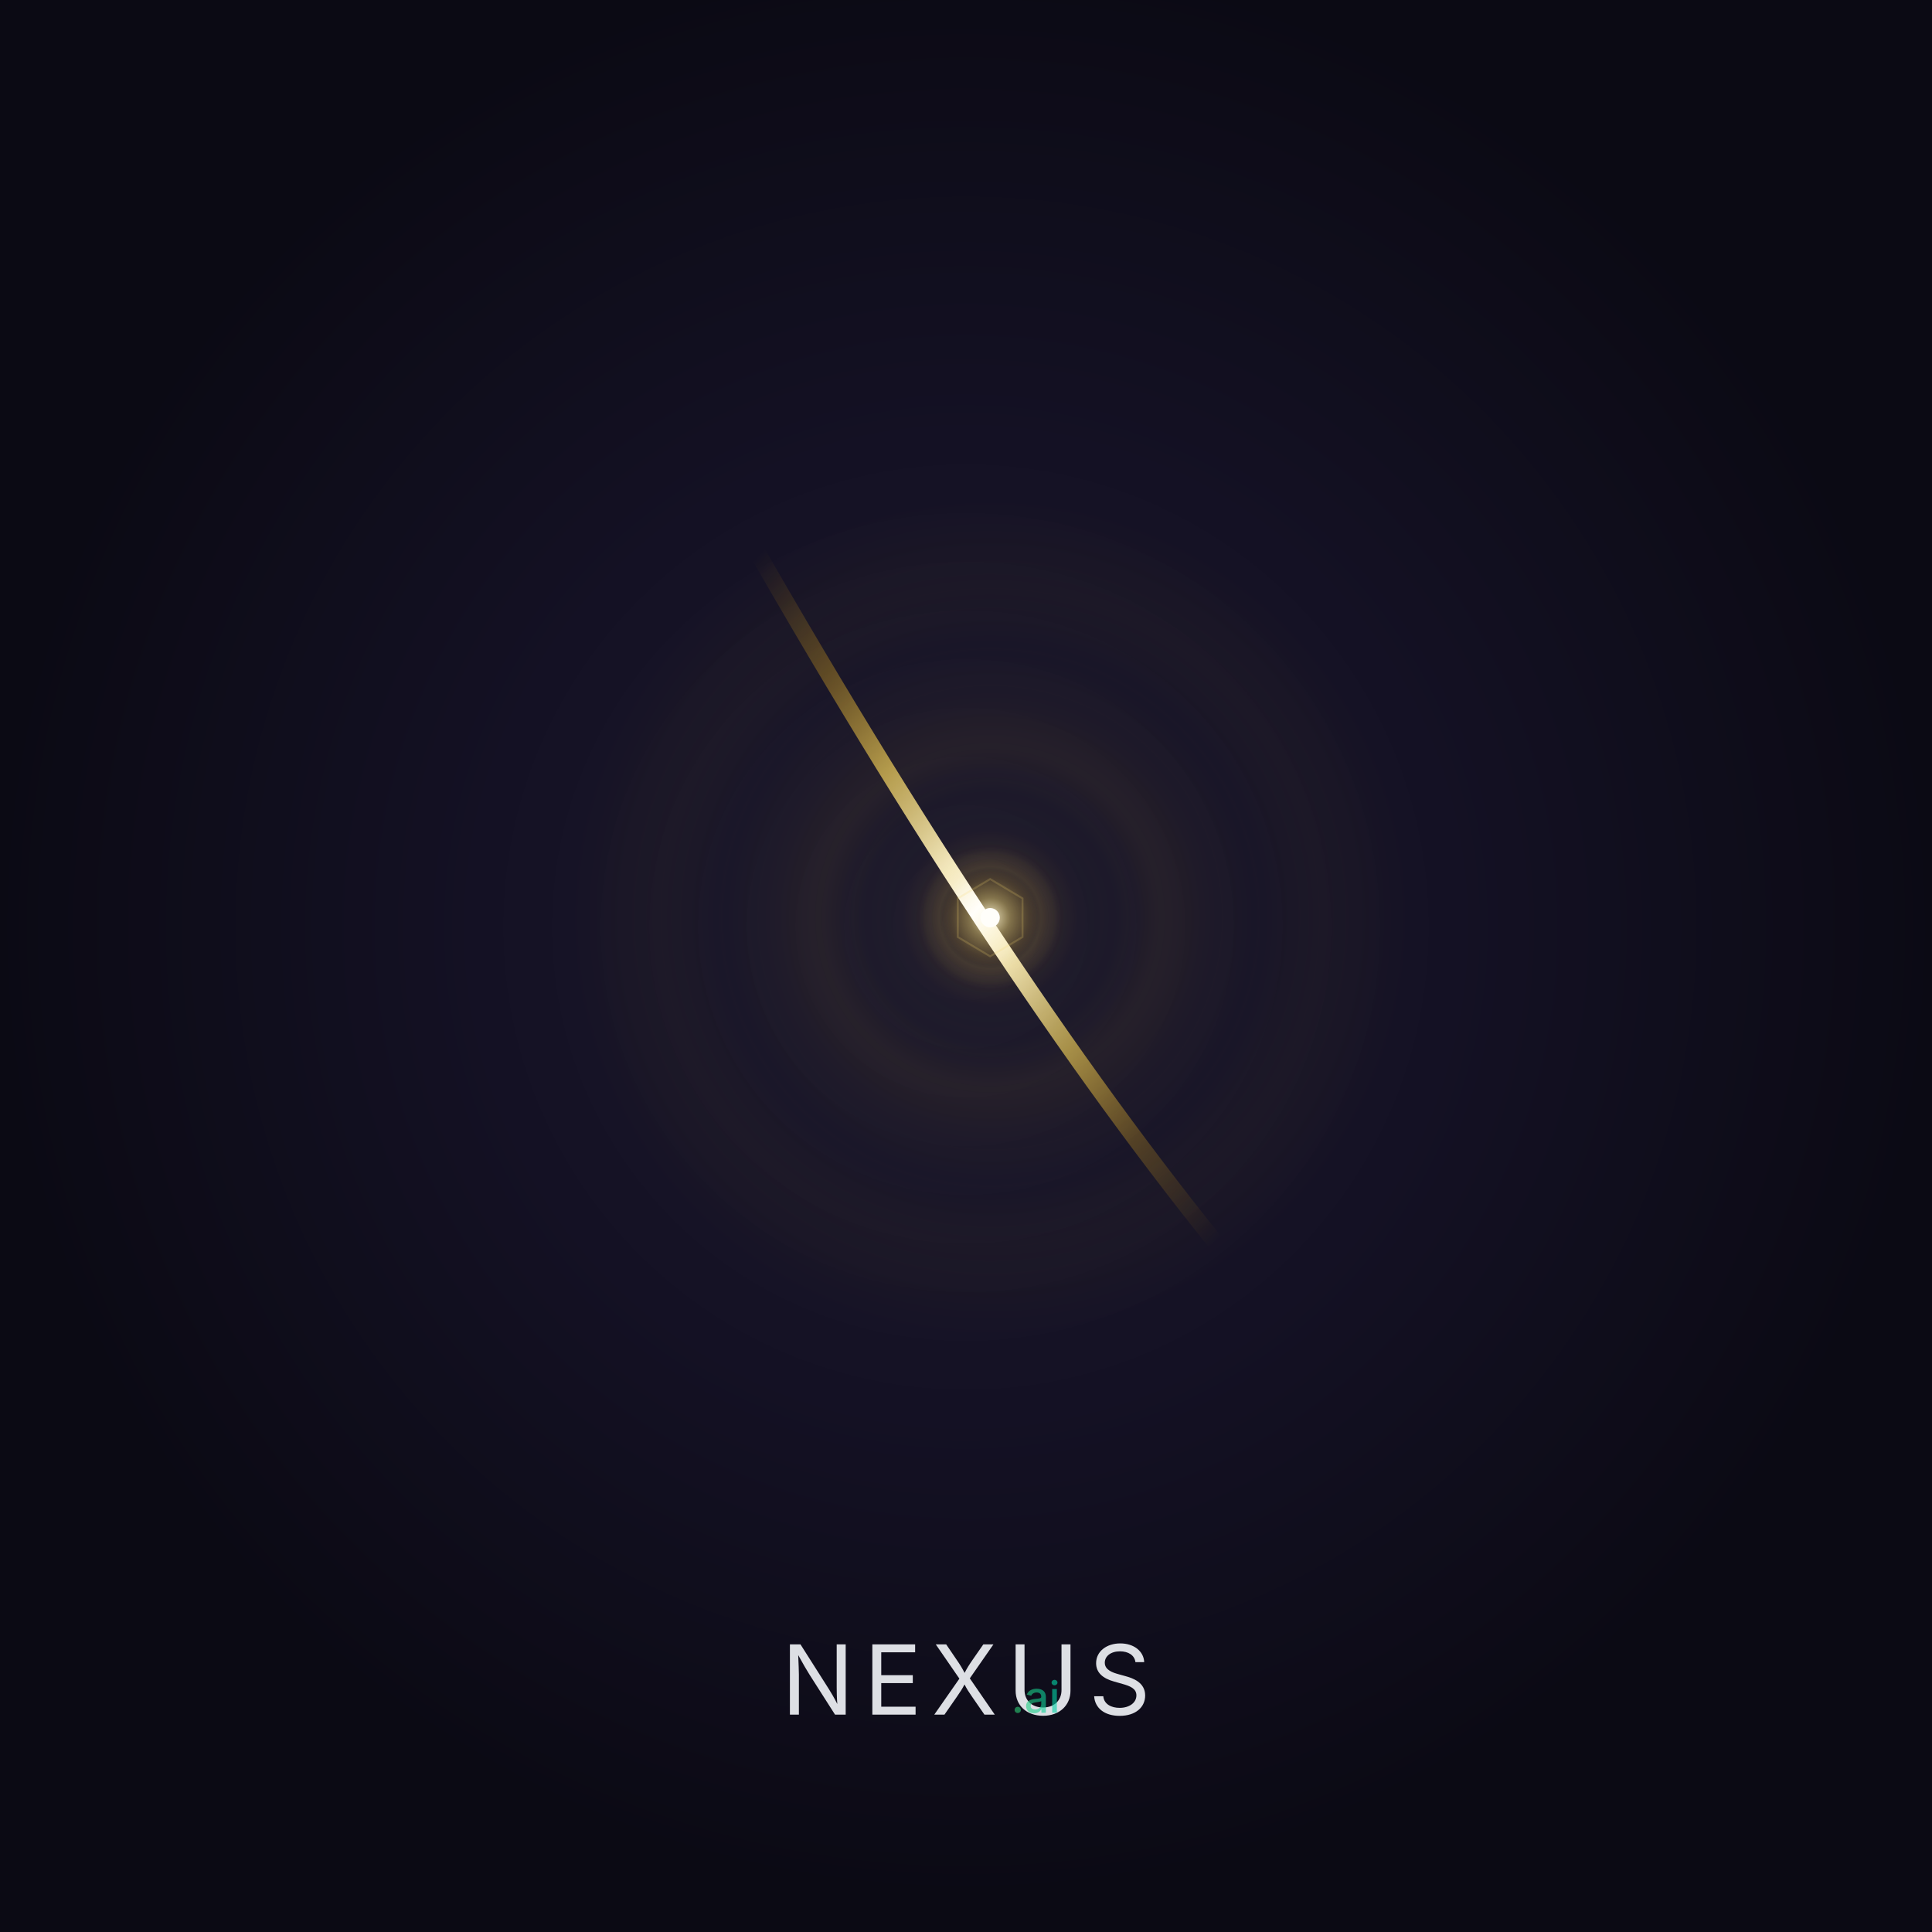
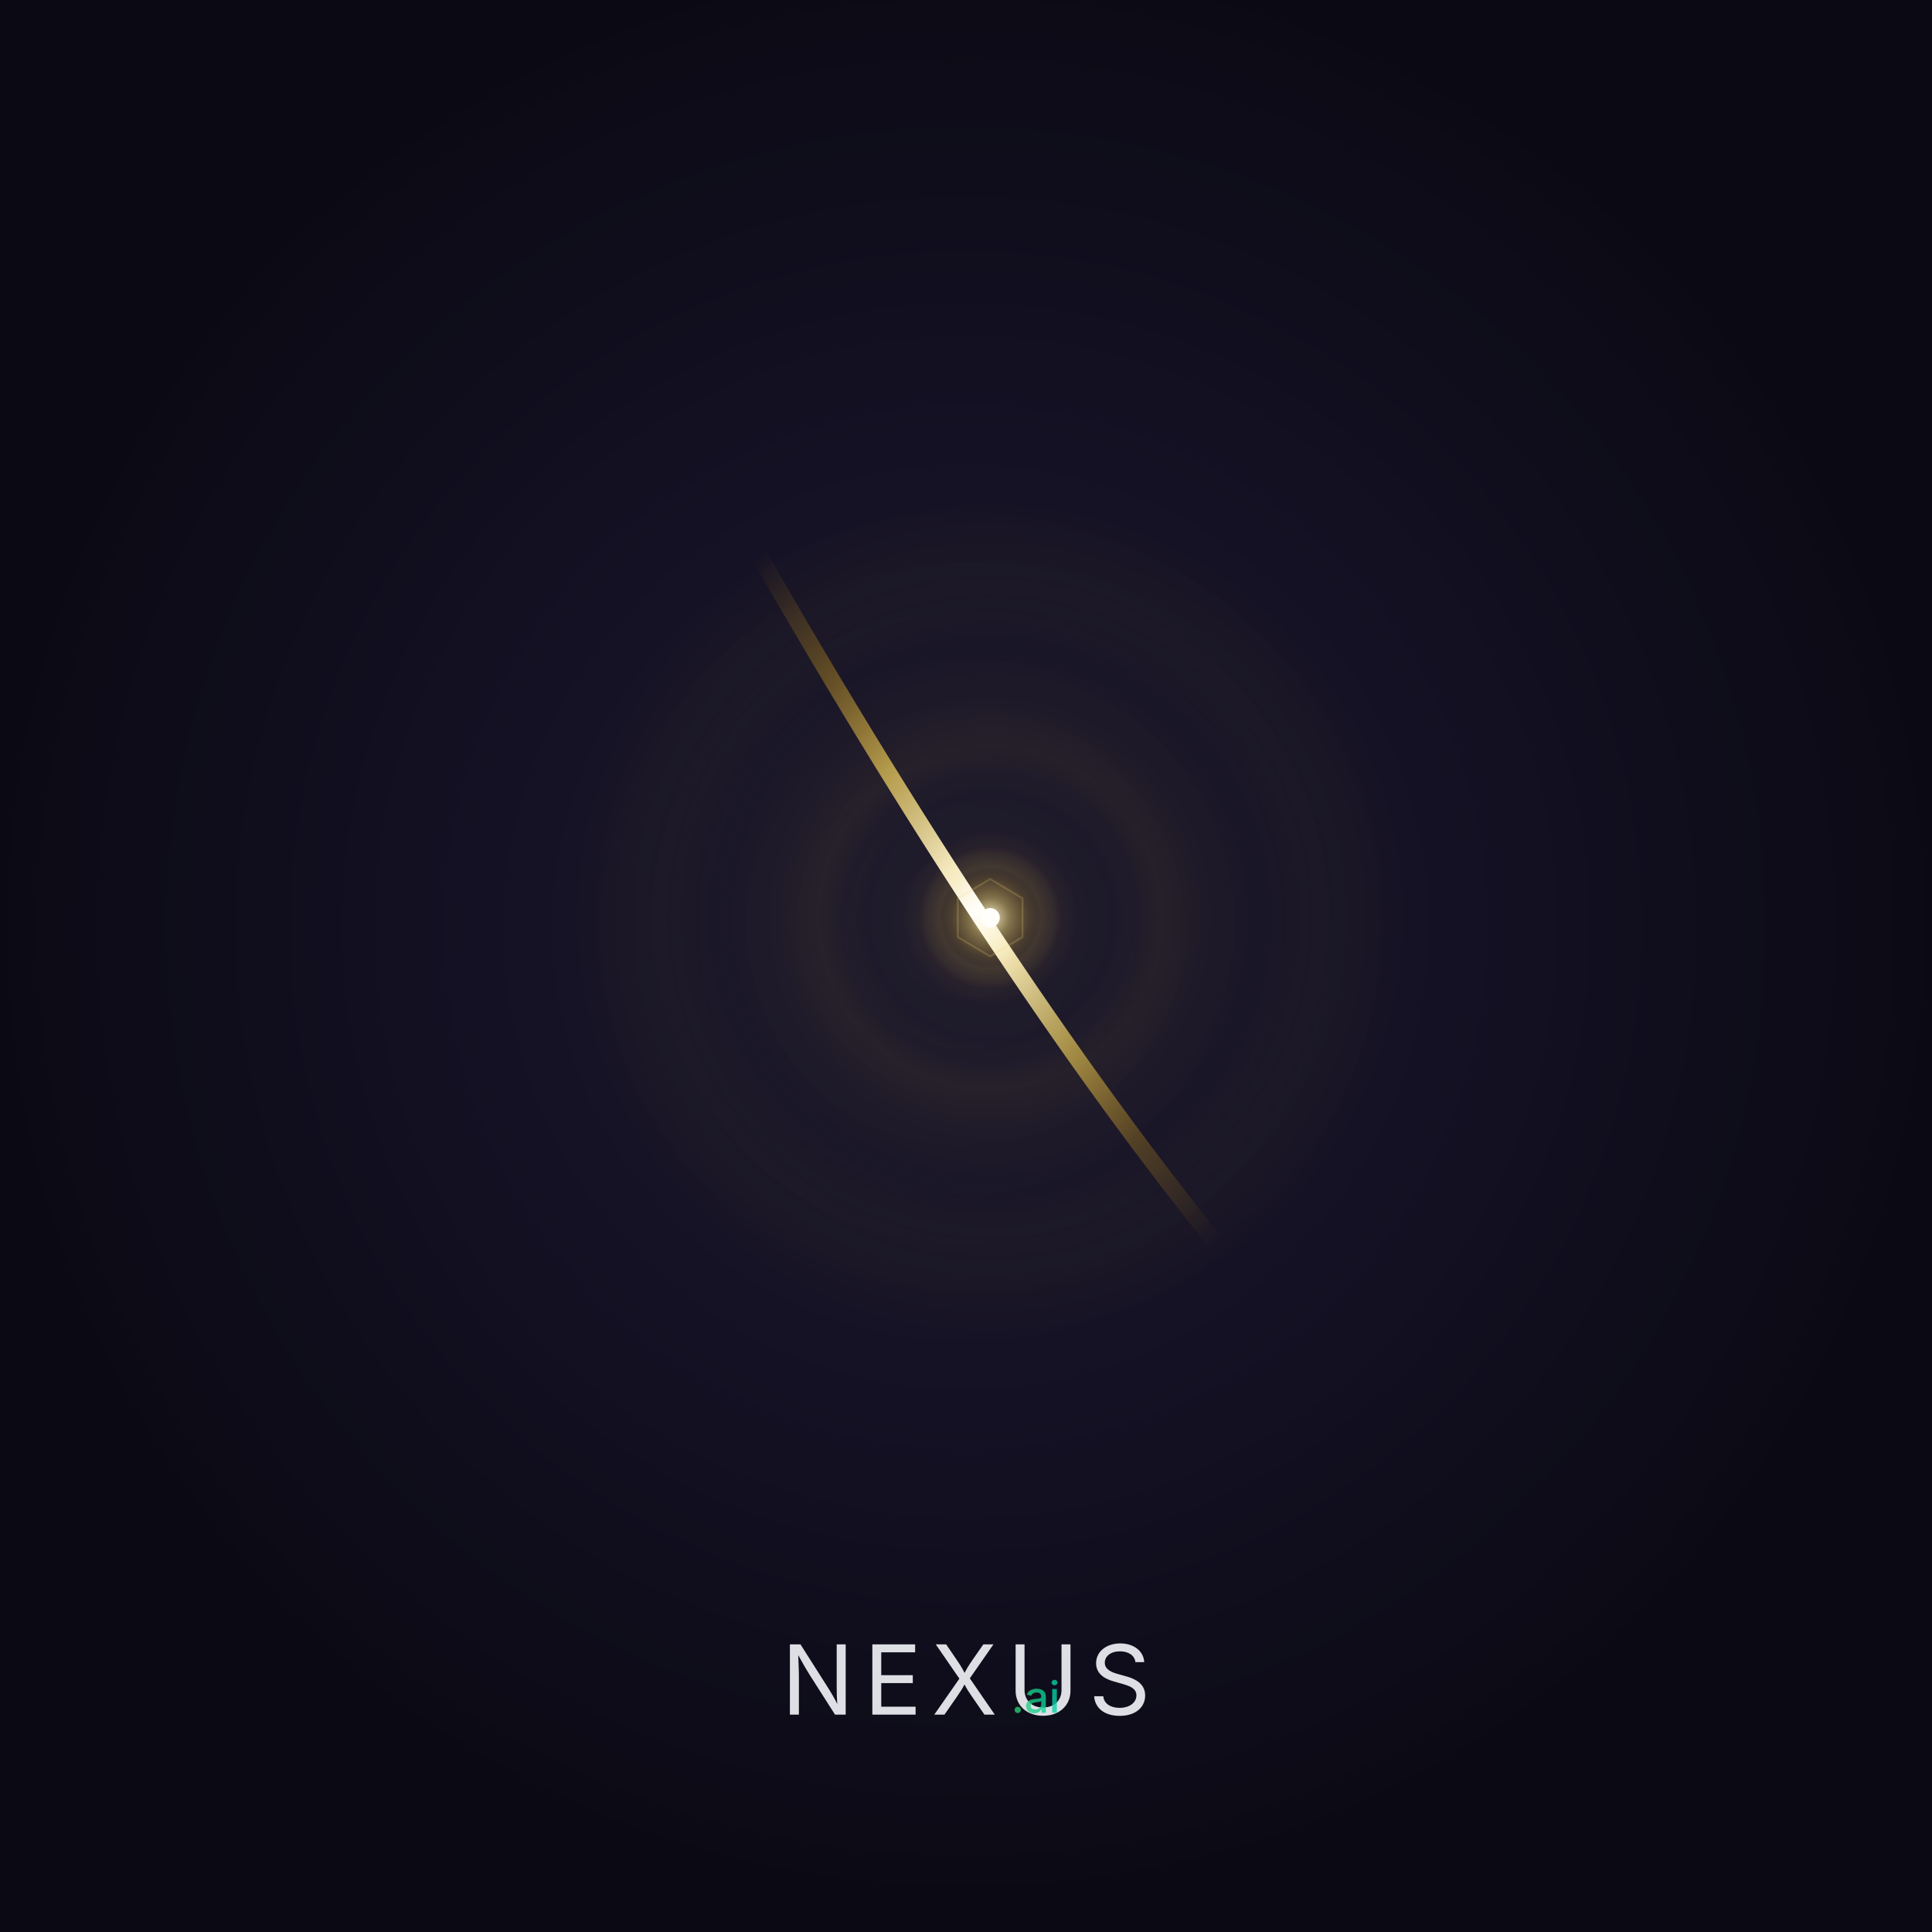
<svg xmlns="http://www.w3.org/2000/svg" width="400" height="400" viewBox="0 0 400 400">
  <defs>
    <radialGradient id="sky" cx="50%" cy="48%">
      <stop offset="0%" stop-color="#1E1B2E" />
      <stop offset="50%" stop-color="#141124" />
      <stop offset="100%" stop-color="#0B0A14" />
    </radialGradient>
    <radialGradient id="source" cx="50%" cy="50%">
      <stop offset="0%" stop-color="#FFFEFA" stop-opacity="1" />
      <stop offset="3%" stop-color="#FEF3C7" stop-opacity="0.95" />
      <stop offset="12%" stop-color="#F5D76E" stop-opacity="0.55" />
      <stop offset="28%" stop-color="#DAA520" stop-opacity="0.15" />
      <stop offset="52%" stop-color="#B8860B" stop-opacity="0.03" />
      <stop offset="100%" stop-color="#000" stop-opacity="0" />
    </radialGradient>
    <radialGradient id="halo1" cx="50%" cy="50%">
      <stop offset="45%" stop-color="#DAA520" stop-opacity="0" />
      <stop offset="62%" stop-color="#DAA520" stop-opacity="0.06" />
      <stop offset="78%" stop-color="#DAA520" stop-opacity="0.03" />
      <stop offset="100%" stop-color="#DAA520" stop-opacity="0" />
    </radialGradient>
    <radialGradient id="halo2" cx="50%" cy="50%">
      <stop offset="62%" stop-color="#DAA520" stop-opacity="0" />
      <stop offset="78%" stop-color="#DAA520" stop-opacity="0.03" />
      <stop offset="100%" stop-color="#DAA520" stop-opacity="0" />
    </radialGradient>
    <radialGradient id="hexHint" cx="50%" cy="50%">
      <stop offset="55%" stop-color="#F5D76E" stop-opacity="0" />
      <stop offset="72%" stop-color="#F5D76E" stop-opacity="0.08" />
      <stop offset="90%" stop-color="#F5D76E" stop-opacity="0.04" />
      <stop offset="100%" stop-color="#F5D76E" stop-opacity="0" />
    </radialGradient>
    <linearGradient id="bridge" x1="14%" y1="0%" x2="86%" y2="100%">
      <stop offset="0%" stop-color="#B8860B" stop-opacity="0" />
      <stop offset="16%" stop-color="#DAA520" stop-opacity="0.35" />
      <stop offset="30%" stop-color="#F0CF5A" stop-opacity="0.7" />
      <stop offset="44%" stop-color="#FEF3C7" stop-opacity="0.95" />
      <stop offset="50%" stop-color="#FFFEFA" stop-opacity="1" />
      <stop offset="56%" stop-color="#FEF3C7" stop-opacity="0.95" />
      <stop offset="70%" stop-color="#F0CF5A" stop-opacity="0.65" />
      <stop offset="84%" stop-color="#DAA520" stop-opacity="0.3" />
      <stop offset="100%" stop-color="#B8860B" stop-opacity="0" />
    </linearGradient>
    <linearGradient id="pillarL" x1="0%" y1="0%" x2="0%" y2="100%">
      <stop offset="0%" stop-color="#DAA520" stop-opacity="0" />
      <stop offset="32%" stop-color="#DAA520" stop-opacity="0.05" />
      <stop offset="48%" stop-color="#F0CF5A" stop-opacity="0.12" />
      <stop offset="52%" stop-color="#F0CF5A" stop-opacity="0.1" />
      <stop offset="68%" stop-color="#DAA520" stop-opacity="0.04" />
      <stop offset="100%" stop-color="#DAA520" stop-opacity="0" />
    </linearGradient>
    <linearGradient id="pillarR" x1="0%" y1="0%" x2="0%" y2="100%">
      <stop offset="0%" stop-color="#DAA520" stop-opacity="0" />
      <stop offset="30%" stop-color="#DAA520" stop-opacity="0.04" />
      <stop offset="48%" stop-color="#F0CF5A" stop-opacity="0.1" />
      <stop offset="52%" stop-color="#F0CF5A" stop-opacity="0.08" />
      <stop offset="70%" stop-color="#DAA520" stop-opacity="0.03" />
      <stop offset="100%" stop-color="#DAA520" stop-opacity="0" />
    </linearGradient>
    <linearGradient id="teal" x1="0%" y1="0%" x2="100%" y2="0%">
      <stop offset="0%" stop-color="#2ECC71" />
      <stop offset="100%" stop-color="#00D4AA" />
    </linearGradient>
  </defs>
  <rect width="400" height="400" fill="url(#sky)" />
  <circle cx="205" cy="190" r="87.1" fill="url(#halo2)" />
  <circle cx="205" cy="190" r="57.0" fill="url(#halo1)" />
  <circle cx="205" cy="190" r="34.8" fill="url(#source)" opacity="0.85" />
  <line x1="150.1" y1="96.2" x2="150.1" y2="283.8" stroke="url(#pillarL)" stroke-width="1.7" stroke-linecap="round" />
  <line x1="259.9" y1="96.2" x2="259.9" y2="283.8" stroke="url(#pillarR)" stroke-width="1.7" stroke-linecap="round" />
  <path d="M 151.4 104.9 Q 208.3 205.4 258.6 265.7" fill="none" stroke="url(#bridge)" stroke-width="3.4" stroke-linecap="round" />
  <circle cx="205" cy="190" r="14.7" fill="url(#hexHint)" />
  <polygon points="205.0,182.0 211.7,186.0 211.7,194.0 205.0,198.0 198.3,194.0 198.3,186.0" fill="none" stroke="#F5D76E" stroke-width="0.4" opacity="0.2" />
  <circle cx="205" cy="190" r="2.0" fill="#FFFEFA" />
  <text x="200" y="355" text-anchor="middle" fill="#EFF1F5" opacity="0.92" font-family="-apple-system, BlinkMacSystemFont, 'Segoe UI', sans-serif" font-weight="400" font-size="20px" letter-spacing="2">NEXUS</text>
-   <text x="214.4" y="354.6" text-anchor="middle" fill="url(#teal)" opacity="0.6" font-family="-apple-system, BlinkMacSystemFont, 'Segoe UI', sans-serif" font-weight="500" font-size="9.0px">.ai</text>
+   <text x="214.4" y="354.6" text-anchor="middle" fill="url(#teal)" opacity="0.78" font-family="-apple-system, BlinkMacSystemFont, 'Segoe UI', sans-serif" font-weight="500" font-size="9.0px">.ai</text>
</svg>
